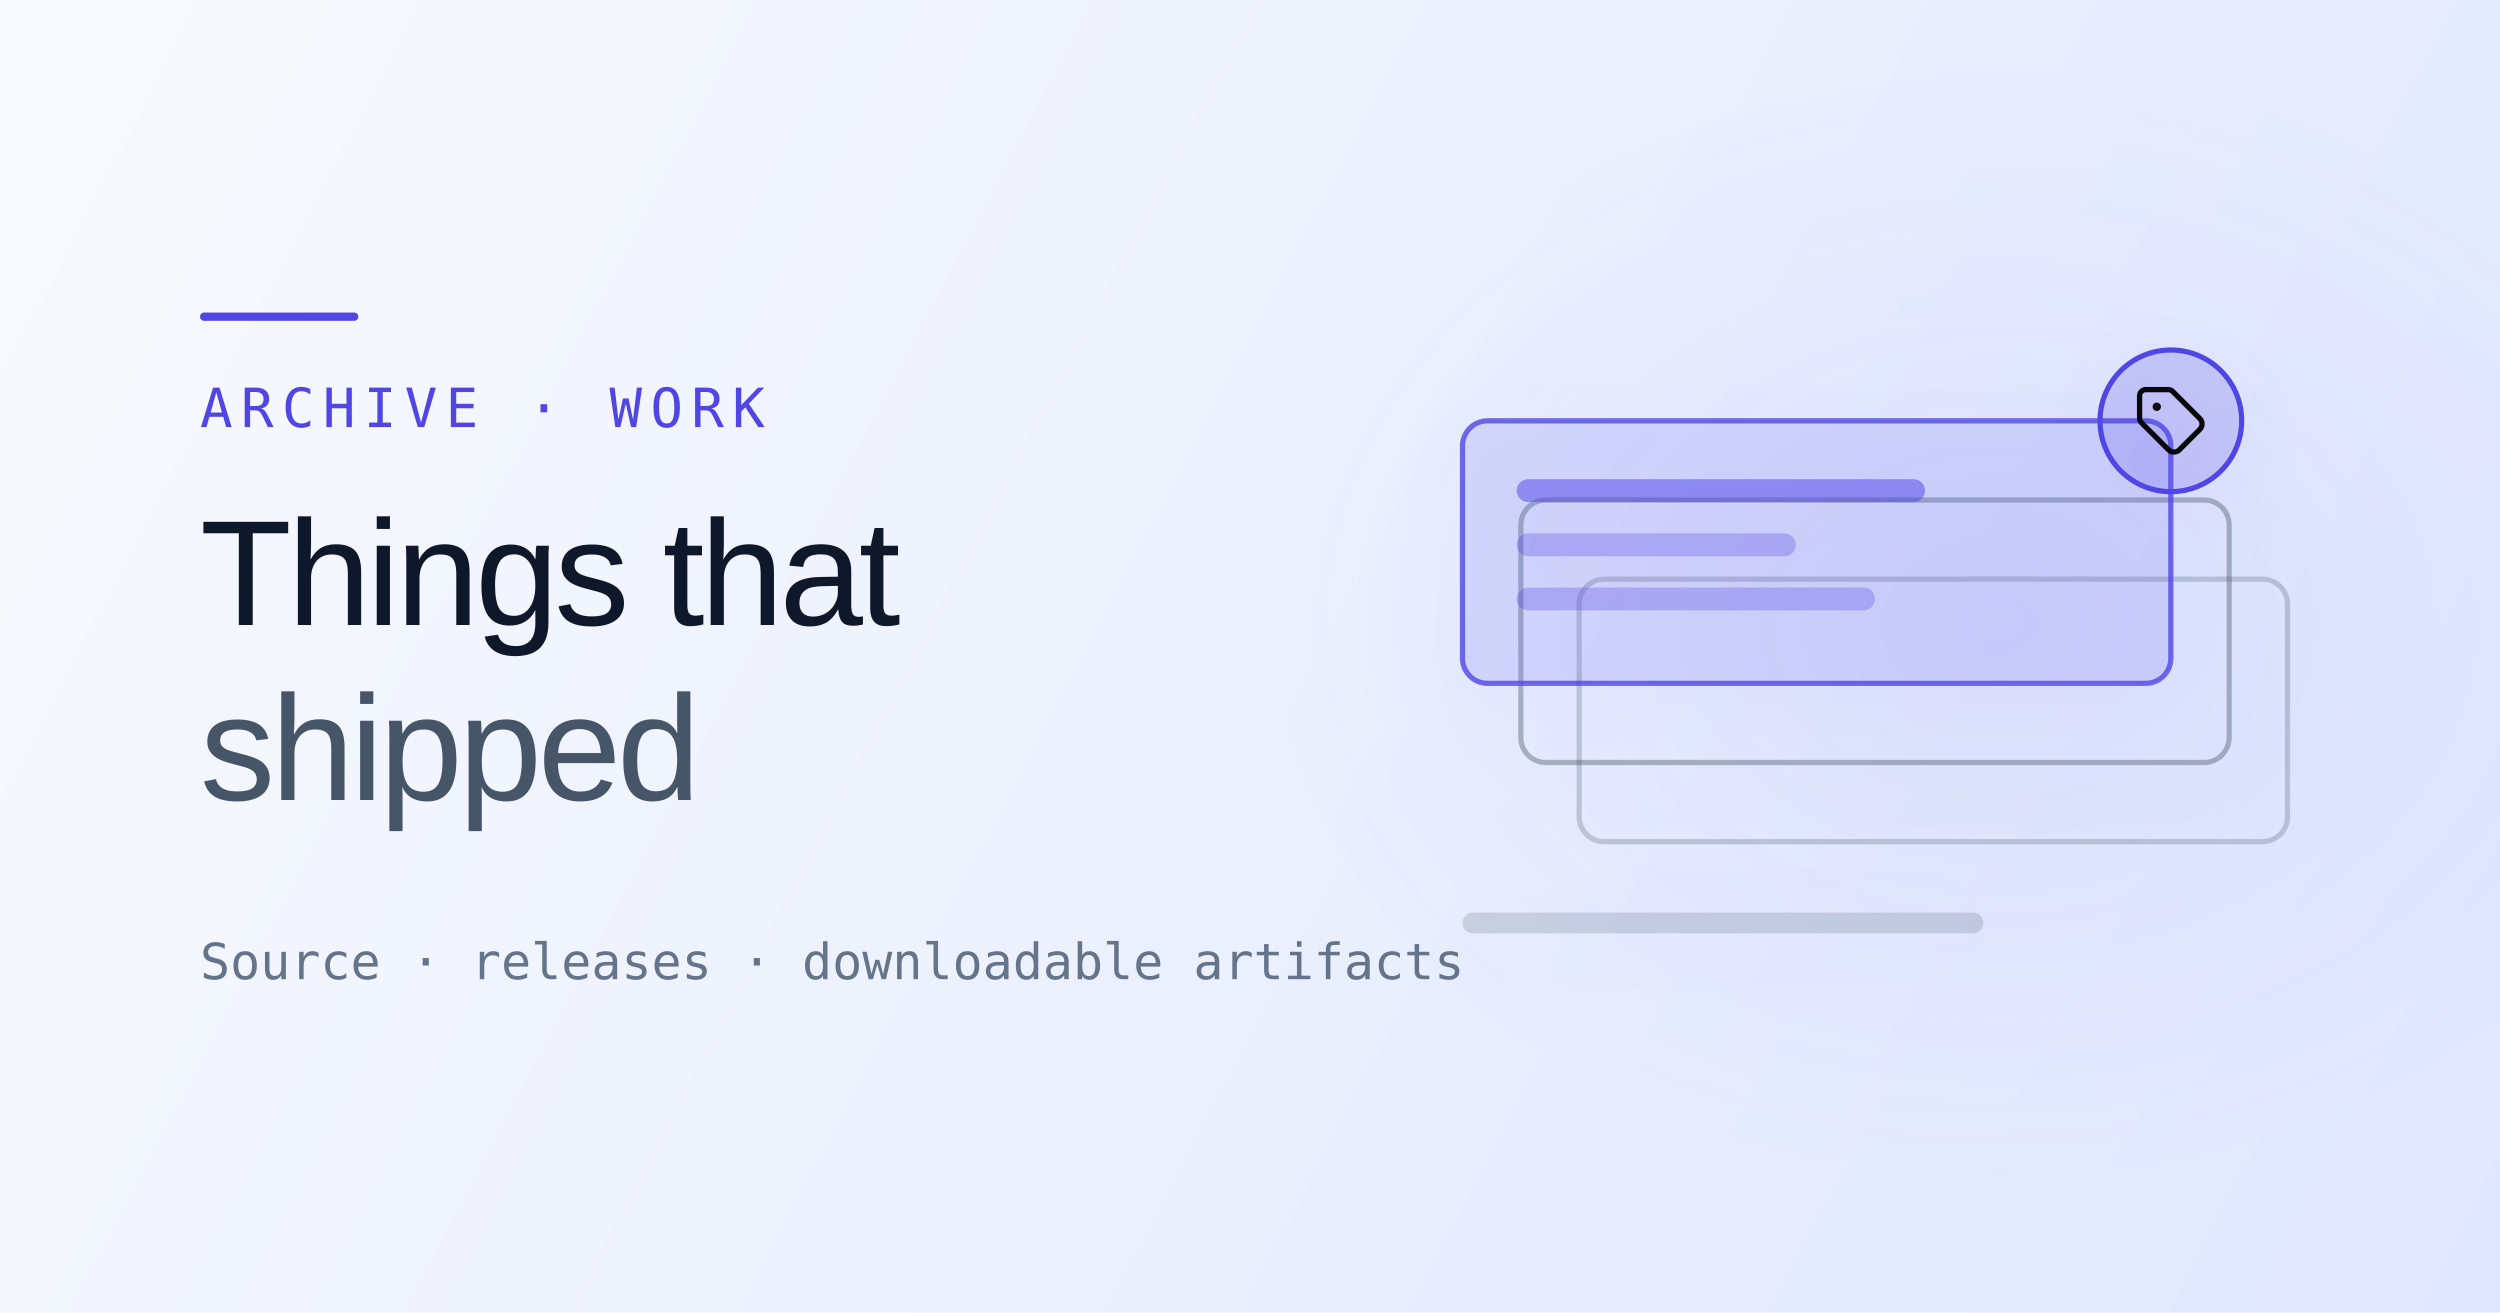
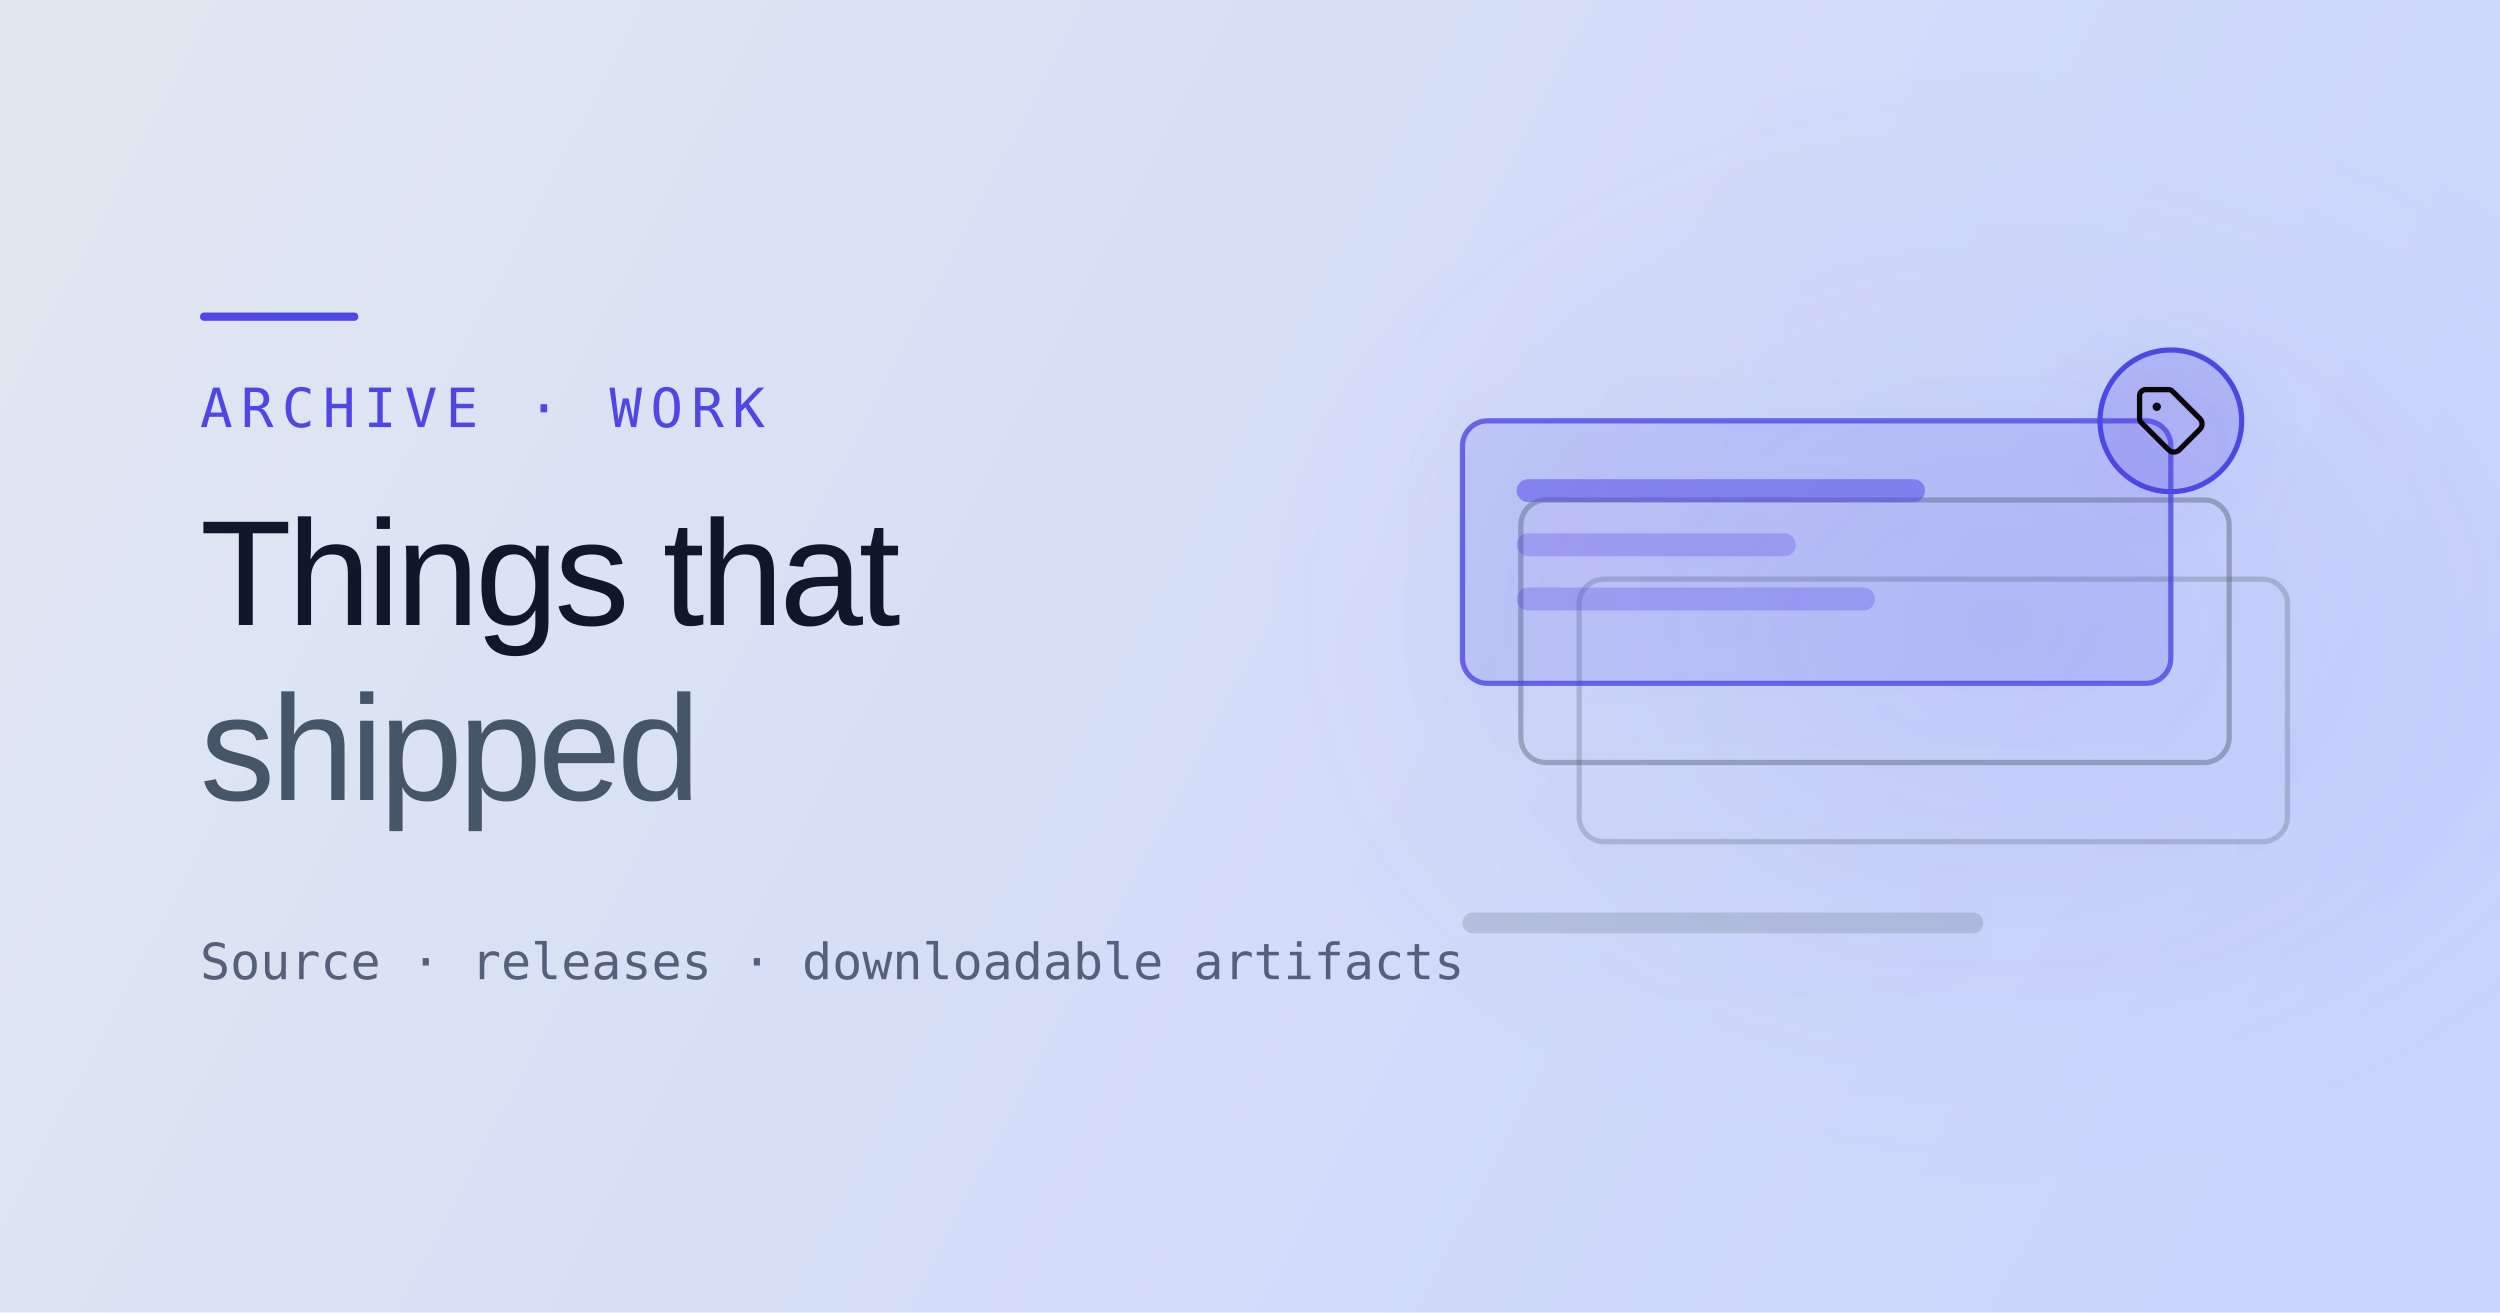
<svg xmlns="http://www.w3.org/2000/svg" viewBox="0 0 1200 630" fill="none" role="img" aria-label="Work banner — things that shipped.">
  <defs>
    <linearGradient id="bg-work-light" x1="0" y1="0" x2="1200" y2="630" gradientUnits="userSpaceOnUse">
-       <stop offset="0%" stop-color="#F8FAFC" />
-       <stop offset="100%" stop-color="#E0E7FF" />
+       <stop offset="0%" stop-color="#E2E8F0" />
+       <stop offset="100%" stop-color="#C7D2FE" />
    </linearGradient>
    <radialGradient id="glow-work-light" cx="50%" cy="50%" r="50%">
-       <stop offset="0%" stop-color="#4F46E5" stop-opacity="0.072" />
+       <stop offset="0%" stop-color="#4F46E5" stop-opacity="0.088" />
      <stop offset="100%" stop-color="#4F46E5" stop-opacity="0" />
    </radialGradient>
    <filter id="lift-work-light" x="-30%" y="-30%" width="160%" height="160%">
-       <feDropShadow dx="0" dy="10" stdDeviation="18" flood-color="#4F46E5" flood-opacity="0.09" />
+       <feDropShadow dx="0" dy="10" stdDeviation="18" flood-color="#4F46E5" flood-opacity="0.11" />
    </filter>
  </defs>
  <rect width="1200" height="630" fill="url(#bg-work-light)" />
  <ellipse cx="960" cy="300" rx="360" ry="270" fill="url(#glow-work-light)" />
  <g filter="url(#lift-work-light)">
    <rect x="758" y="278" width="340" height="126" rx="12" fill="none" stroke="#475569" stroke-width="2.5" opacity="0.26" />
    <rect x="730" y="240" width="340" height="126" rx="12" fill="none" stroke="#475569" stroke-width="2.5" opacity="0.4" />
    <rect x="702" y="202" width="340" height="126" rx="12" fill="#4F46E5" opacity="0.13" />
    <rect x="702" y="202" width="340" height="126" rx="12" fill="none" stroke="#4F46E5" stroke-width="2.5" opacity="0.8" />
    <rect x="728" y="230" width="196" height="11" rx="5.5" fill="#4F46E5" opacity="0.5" />
    <rect x="728" y="256" width="134" height="11" rx="5.5" fill="#4F46E5" opacity="0.3" />
    <rect x="728" y="282" width="172" height="11" rx="5.5" fill="#4F46E5" opacity="0.3" />
    <circle cx="1042" cy="202" r="34" fill="#4F46E5" opacity="0.2" />
    <circle cx="1042" cy="202" r="34" fill="none" stroke="#4F46E5" stroke-width="2.5" />
    <g transform="translate(1024 184) scale(1.5)" opacity="0.95" fill="none" stroke="#4F46E5" stroke-width="1.13" stroke-linecap="round" stroke-linejoin="round">
      <g fill="none" stroke="currentColor" stroke-linecap="round" stroke-linejoin="round" stroke-width="1.7">
        <path d="M12.586 2.586A2 2 0 0 0 11.172 2H4a2 2 0 0 0-2 2v7.172a2 2 0 0 0 .586 1.414l8.704 8.704a2.426 2.426 0 0 0 3.42 0l6.58-6.58a2.426 2.426 0 0 0 0-3.42z" />
        <circle cx="7.5" cy="7.5" r=".5" fill="currentColor" />
      </g>
    </g>
    <rect x="702" y="438" width="250" height="10" rx="5" fill="#475569" opacity="0.2" />
  </g>
  <rect x="96" y="150" width="76" height="4" rx="2" fill="#4F46E5" />
  <text x="96" y="205" font-family="'IBM Plex Mono',ui-monospace,monospace" font-size="26" letter-spacing="4" fill="#4F46E5">ARCHIVE · WORK</text>
  <text x="96" y="300" font-family="Switzer,'Helvetica Neue',Arial,sans-serif" font-size="72" font-weight="500" letter-spacing="-2" fill="#0F172A">Things that</text>
  <text x="96" y="384" font-family="Switzer,'Helvetica Neue',Arial,sans-serif" font-size="72" font-weight="500" letter-spacing="-2" fill="#475569">shipped</text>
-   <text x="96" y="470" font-family="'IBM Plex Mono',ui-monospace,monospace" font-size="24" fill="#64748B">Source · releases · downloadable artifacts</text>
+   <text x="96" y="470" font-family="'IBM Plex Mono',ui-monospace,monospace" font-size="24" fill="#55617A">Source · releases · downloadable artifacts</text>
</svg>
